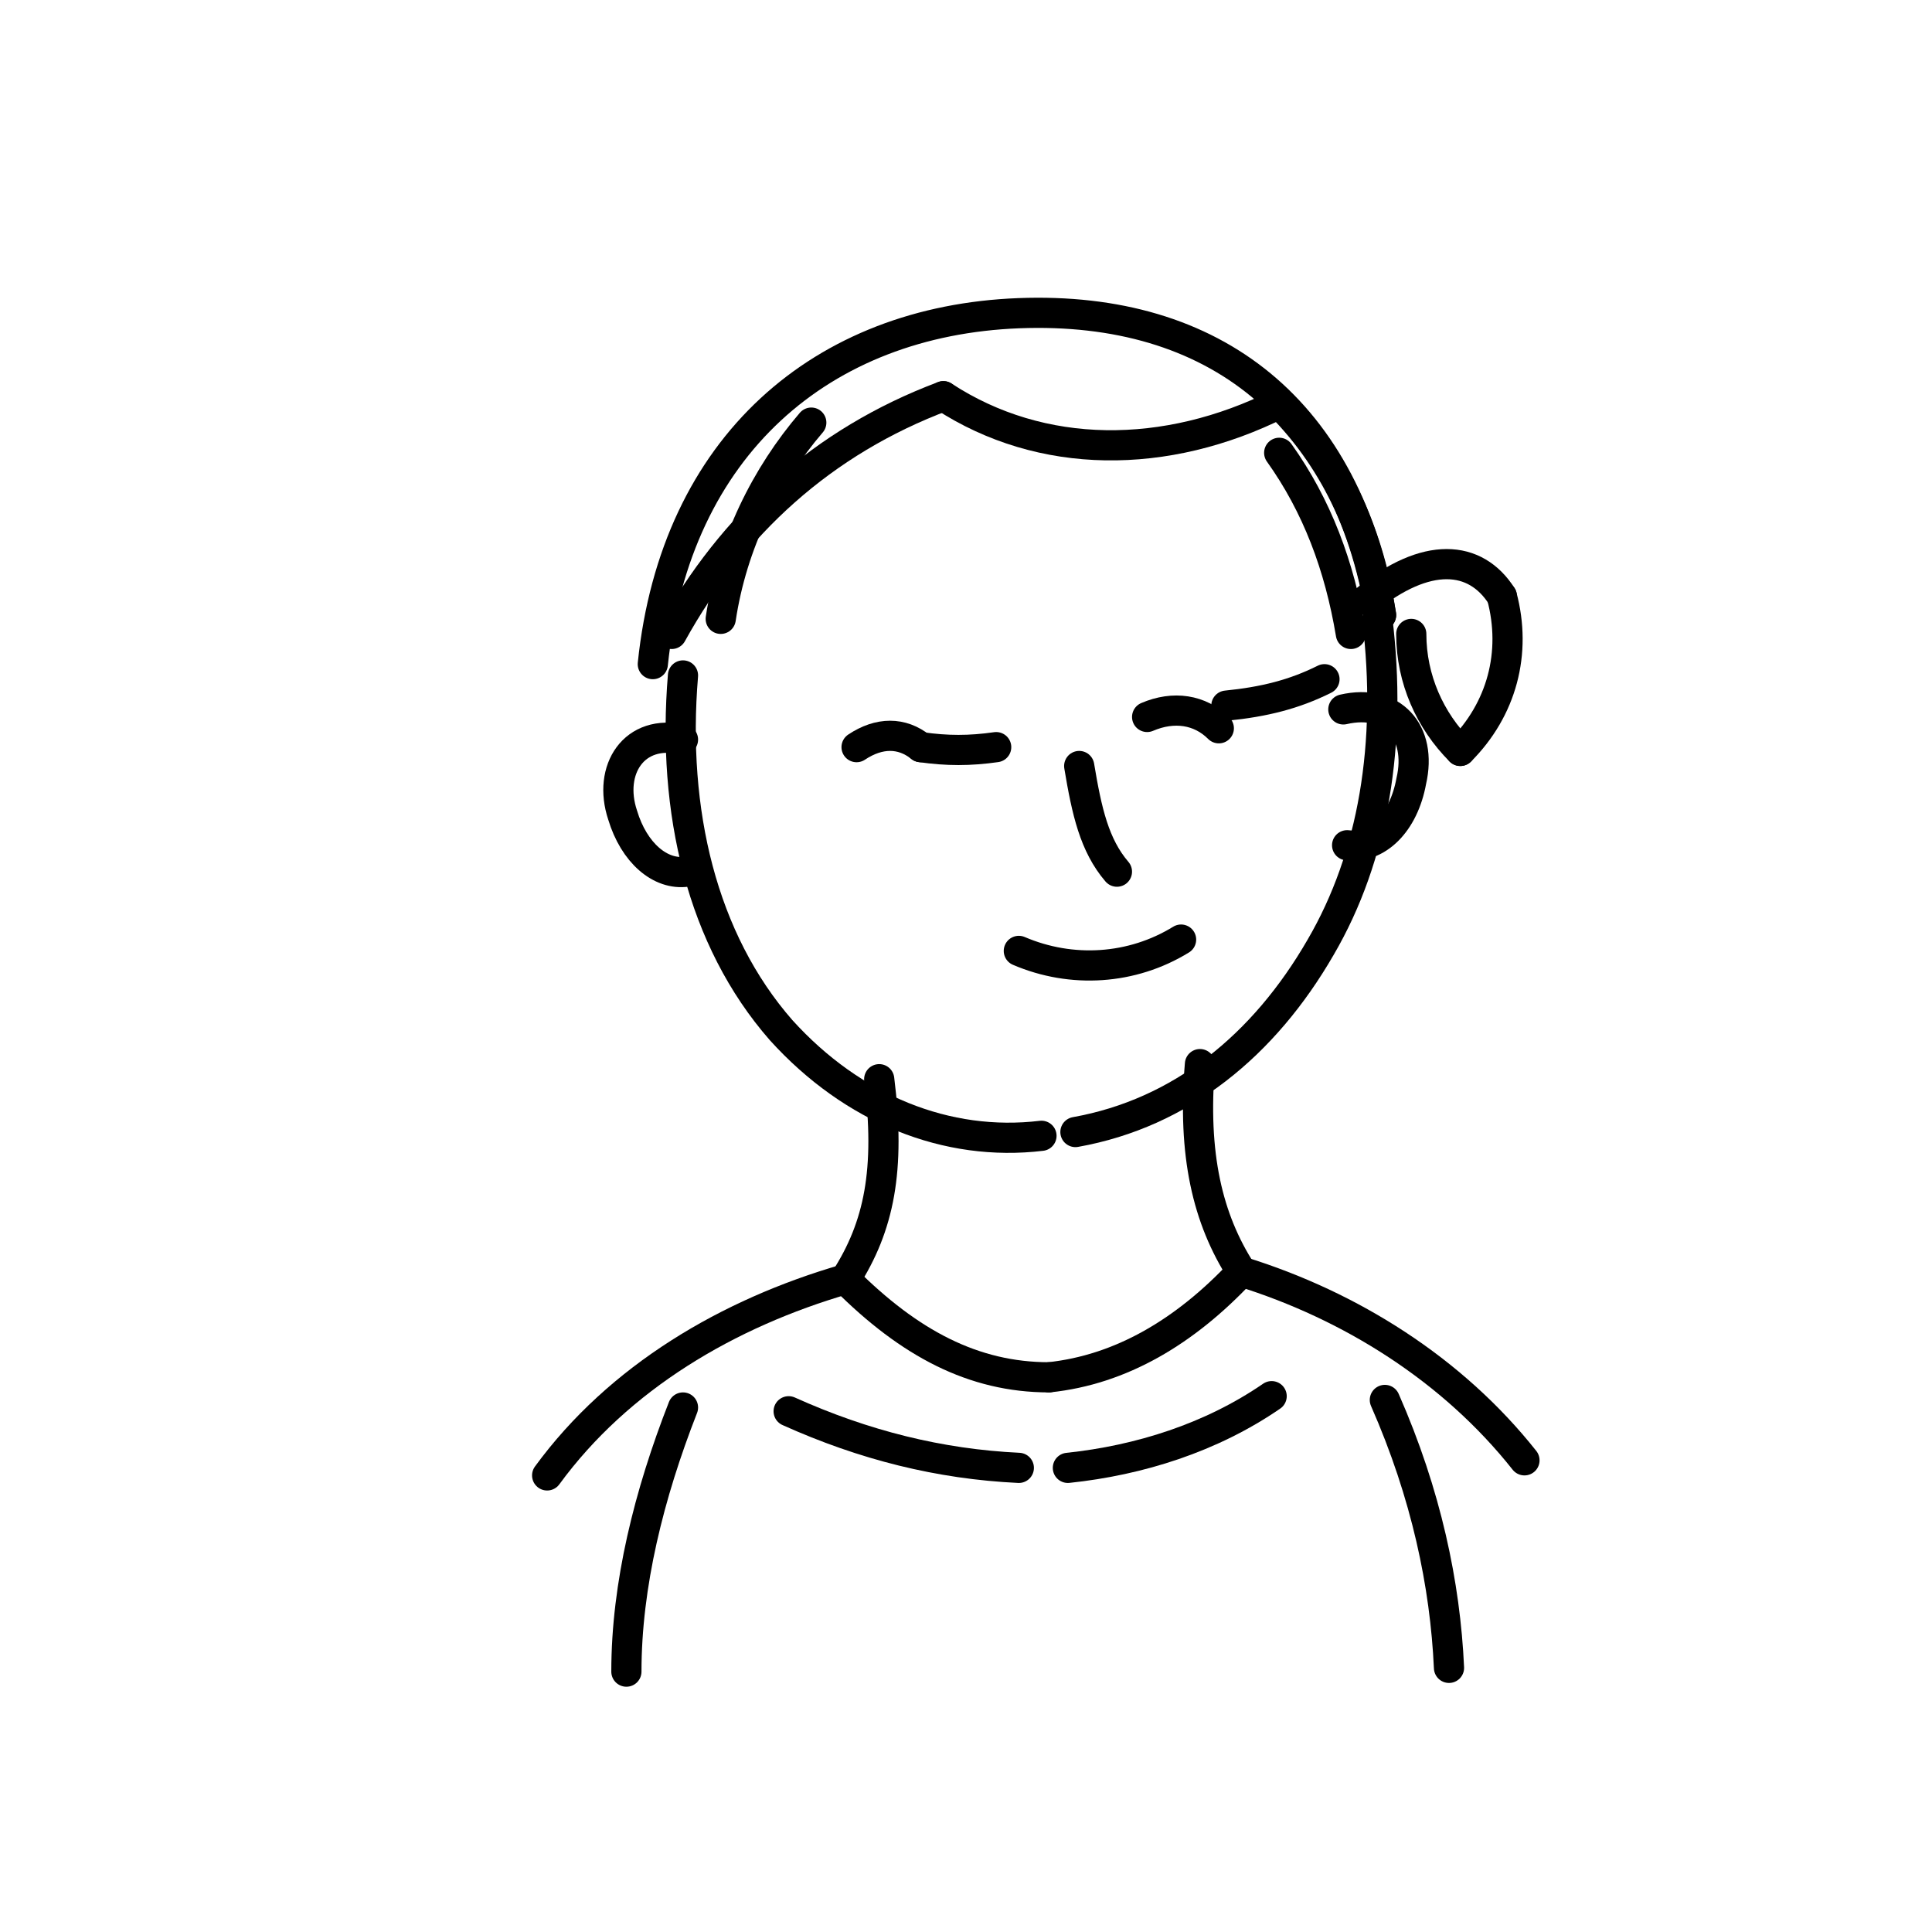
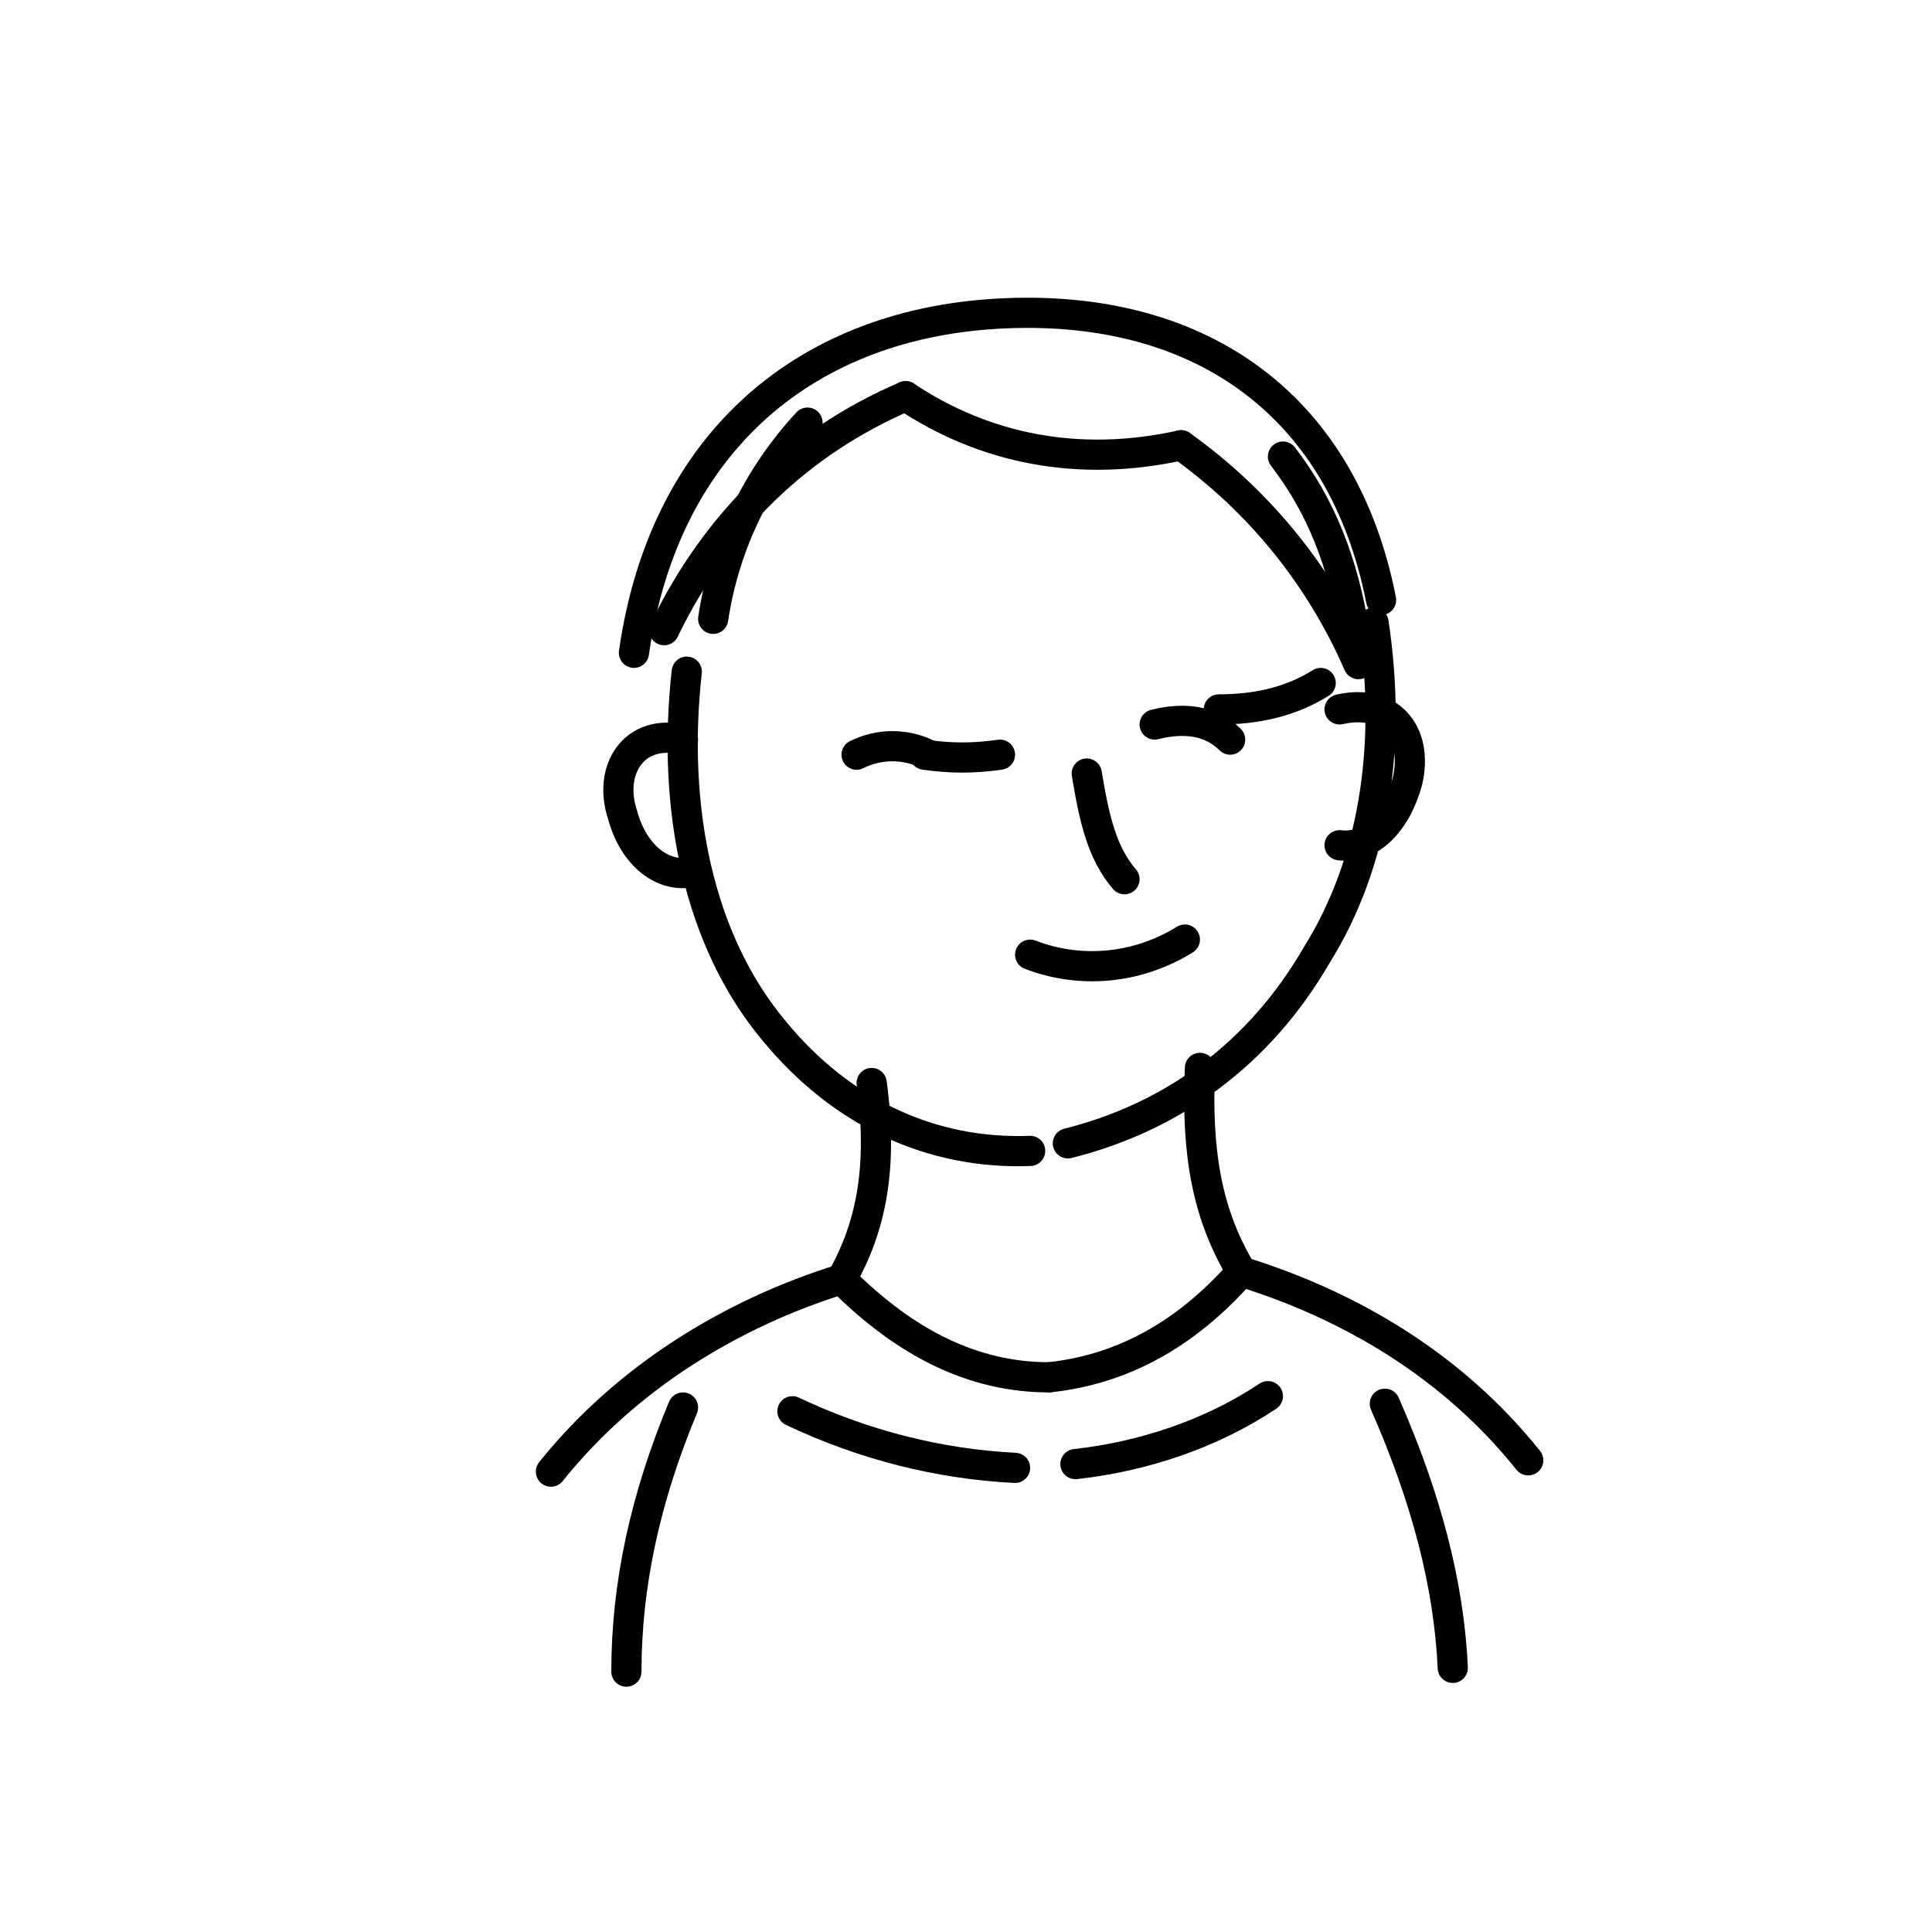
<svg xmlns="http://www.w3.org/2000/svg" viewBox="0 0 512 512">
  <g fill="none" stroke="currentColor" stroke-width="8" stroke-linecap="round" stroke-linejoin="round">
-     <path d="M173 176 C179 118 218 85 270 83 C322 81 357 109 366 163" />
-     <path d="M178 168 C194 139 218 117 250 105" />
-     <path d="M250 105 C276 122 309 122 339 107" />
-     <path d="M339 107 C355 123 363 143 366 163" />
-     <path d="M181 179 C178 215 186 249 207 273 C226 294 251 304 276 301" />
-     <path d="M365 164 C369 197 364 227 350 251 C335 277 313 295 285 300" />
-     <path d="M181 196 C168 193 161 204 165 216 C168 226 175 232 182 231" />
-     <path d="M356 188 C369 185 377 194 374 207 C372 218 365 225 357 224" />
-     <path d="M227 198 C233 194 239 194 244 198" />
-     <path d="M304 190 C311 187 318 188 323 193" />
-     <path d="M286 203 C288 215 290 224 296 231" />
-     <path d="M270 252 C284 258 300 257 313 249" />
-     <path d="M233 286 C236 310 233 325 224 339" />
-     <path d="M318 282 C316 306 320 323 329 337" />
-     <path d="M224 339 C193 348 164 365 145 391" />
-     <path d="M329 337 C358 346 385 363 404 387" />
-     <path d="M224 339 C241 356 258 365 278 365" />
-     <path d="M329 337 C314 353 297 363 278 365" />
-     <path d="M181 373 C172 396 166 420 166 443" />
-     <path d="M367 371 C378 396 383 420 384 442" />
-     <path d="M209 374 C229 383 249 388 270 389" />
-     <path d="M337 370 C321 381 302 387 283 389" />
-     <path d="M215 112 C203 126 194 144 191 164" />
-     <path d="M339 120 C349 134 355 150 358 168" />
-     <path d="M362 159 C378 146 391 147 398 158" />
-     <path d="M398 158 C402 173 398 188 387 199" />
-     <path d="M387 199 C379 191 374 180 374 168" />
-     <path d="M325 187 C335 186 343 184 351 180" />
-     <path d="M244 198 C251 199 257 199 264 198" />
+     <path d="M168 173 C176 117 214 85 267 83 C319 81 356 108 366 159" />
+     <path d="M176 167 C190 138 212 117 240 105" />
+     <path d="M240 105 C261 119 286 124 313 118" />
+     <path d="M313 118 C334 133 350 153 360 176" />
+     <path d="M182 178 C178 214 185 249 205 273 C223 295 247 306 273 305" />
+     <path d="M364 165 C369 198 364 229 349 253 C334 279 311 296 283 303" />
+     <path d="M181 196 C168 193 161 204 165 216 C168 227 176 233 184 231" />
+     <path d="M355 188 C368 185 376 194 373 207 C370 218 363 225 355 224" />
+     <path d="M227 200 C233 197 240 197 246 200" />
+     <path d="M306 192 C314 190 321 191 326 196" />
+     <path d="M288 205 C290 217 292 226 298 233" />
+     <path d="M273 253 C286 258 301 257 314 249" />
+     <path d="M231 287 C234 309 231 325 223 339" />
+     <path d="M318 283 C317 306 320 322 329 337" />
+     <path d="M223 339 C194 348 166 365 146 390" />
+     <path d="M329 337 C358 346 385 362 405 387" />
+     <path d="M223 339 C240 356 258 365 278 365" />
+     <path d="M329 337 C314 354 297 363 278 365" />
+     <path d="M181 373 C171 397 166 420 166 443" />
+     <path d="M367 372 C378 397 384 420 385 442" />
+     <path d="M210 374 C229 383 249 388 269 389" />
+     <path d="M336 370 C321 380 303 386 285 388" />
+     <path d="M214 112 C201 126 192 144 189 164" />
+     <path d="M340 121 C350 134 356 149 359 168" />
+     <path d="M323 188 C333 188 342 186 350 181" />
+     <path d="M245 200 C252 201 258 201 265 200" />
  </g>
</svg>
